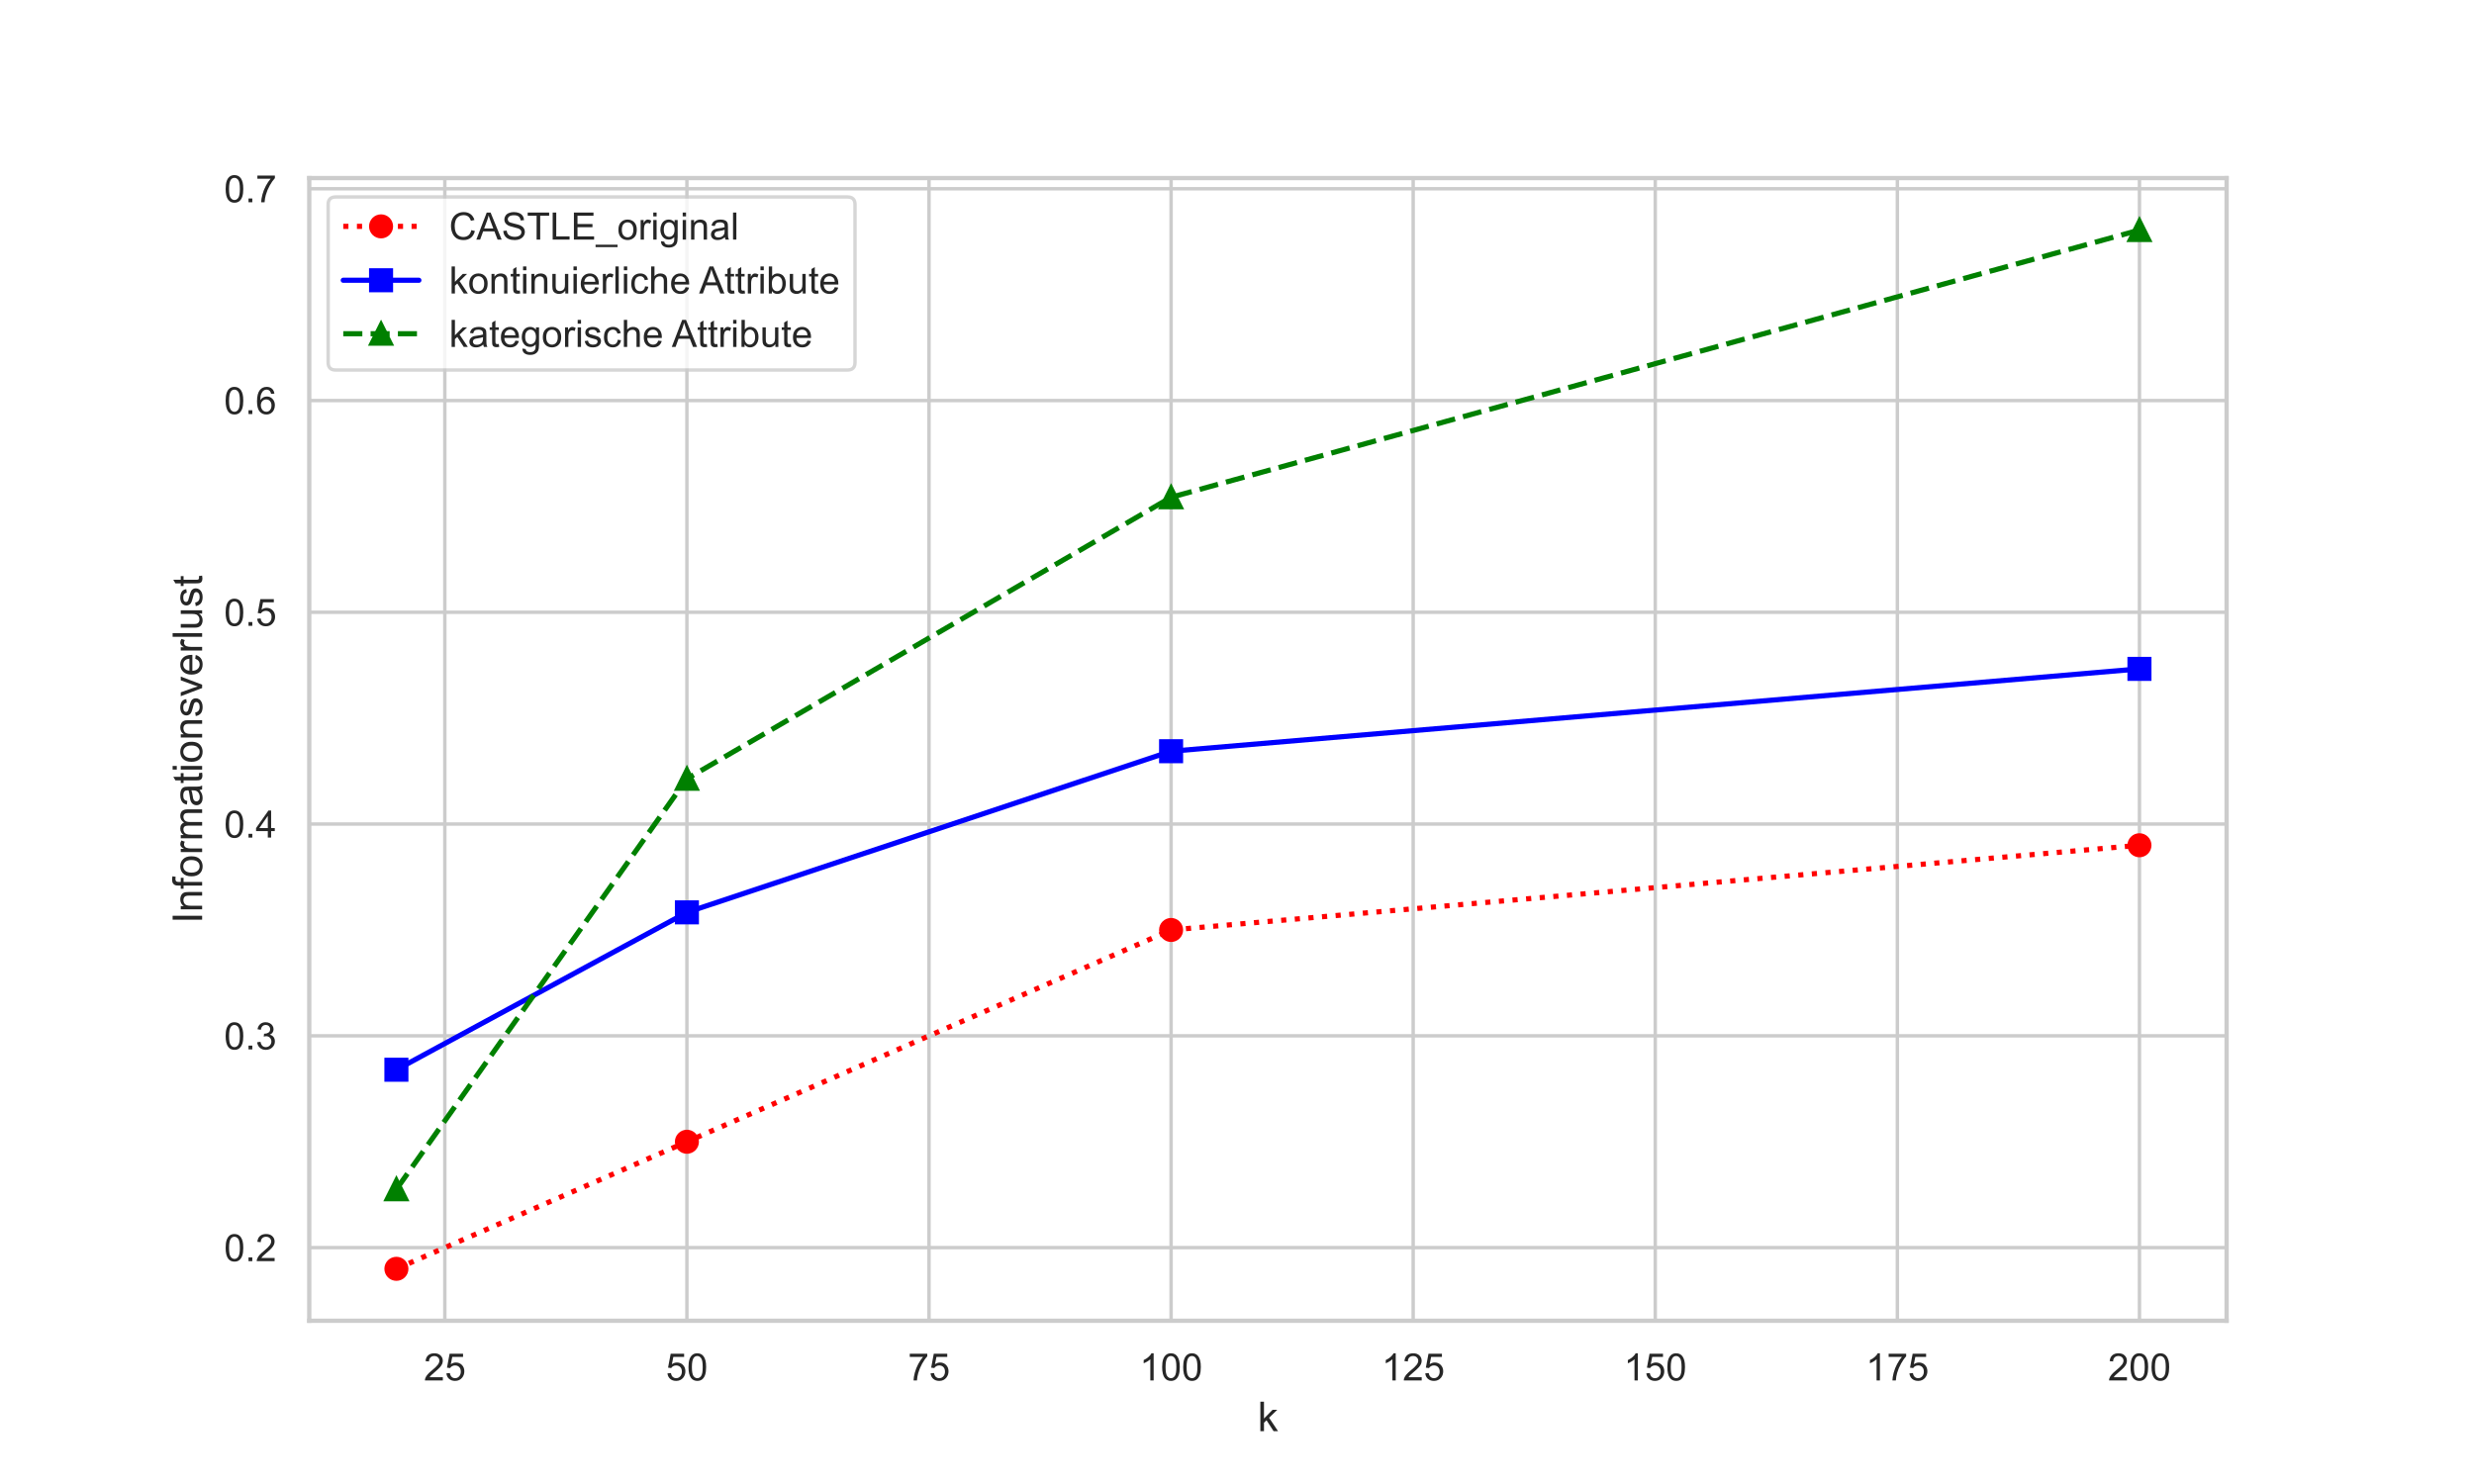
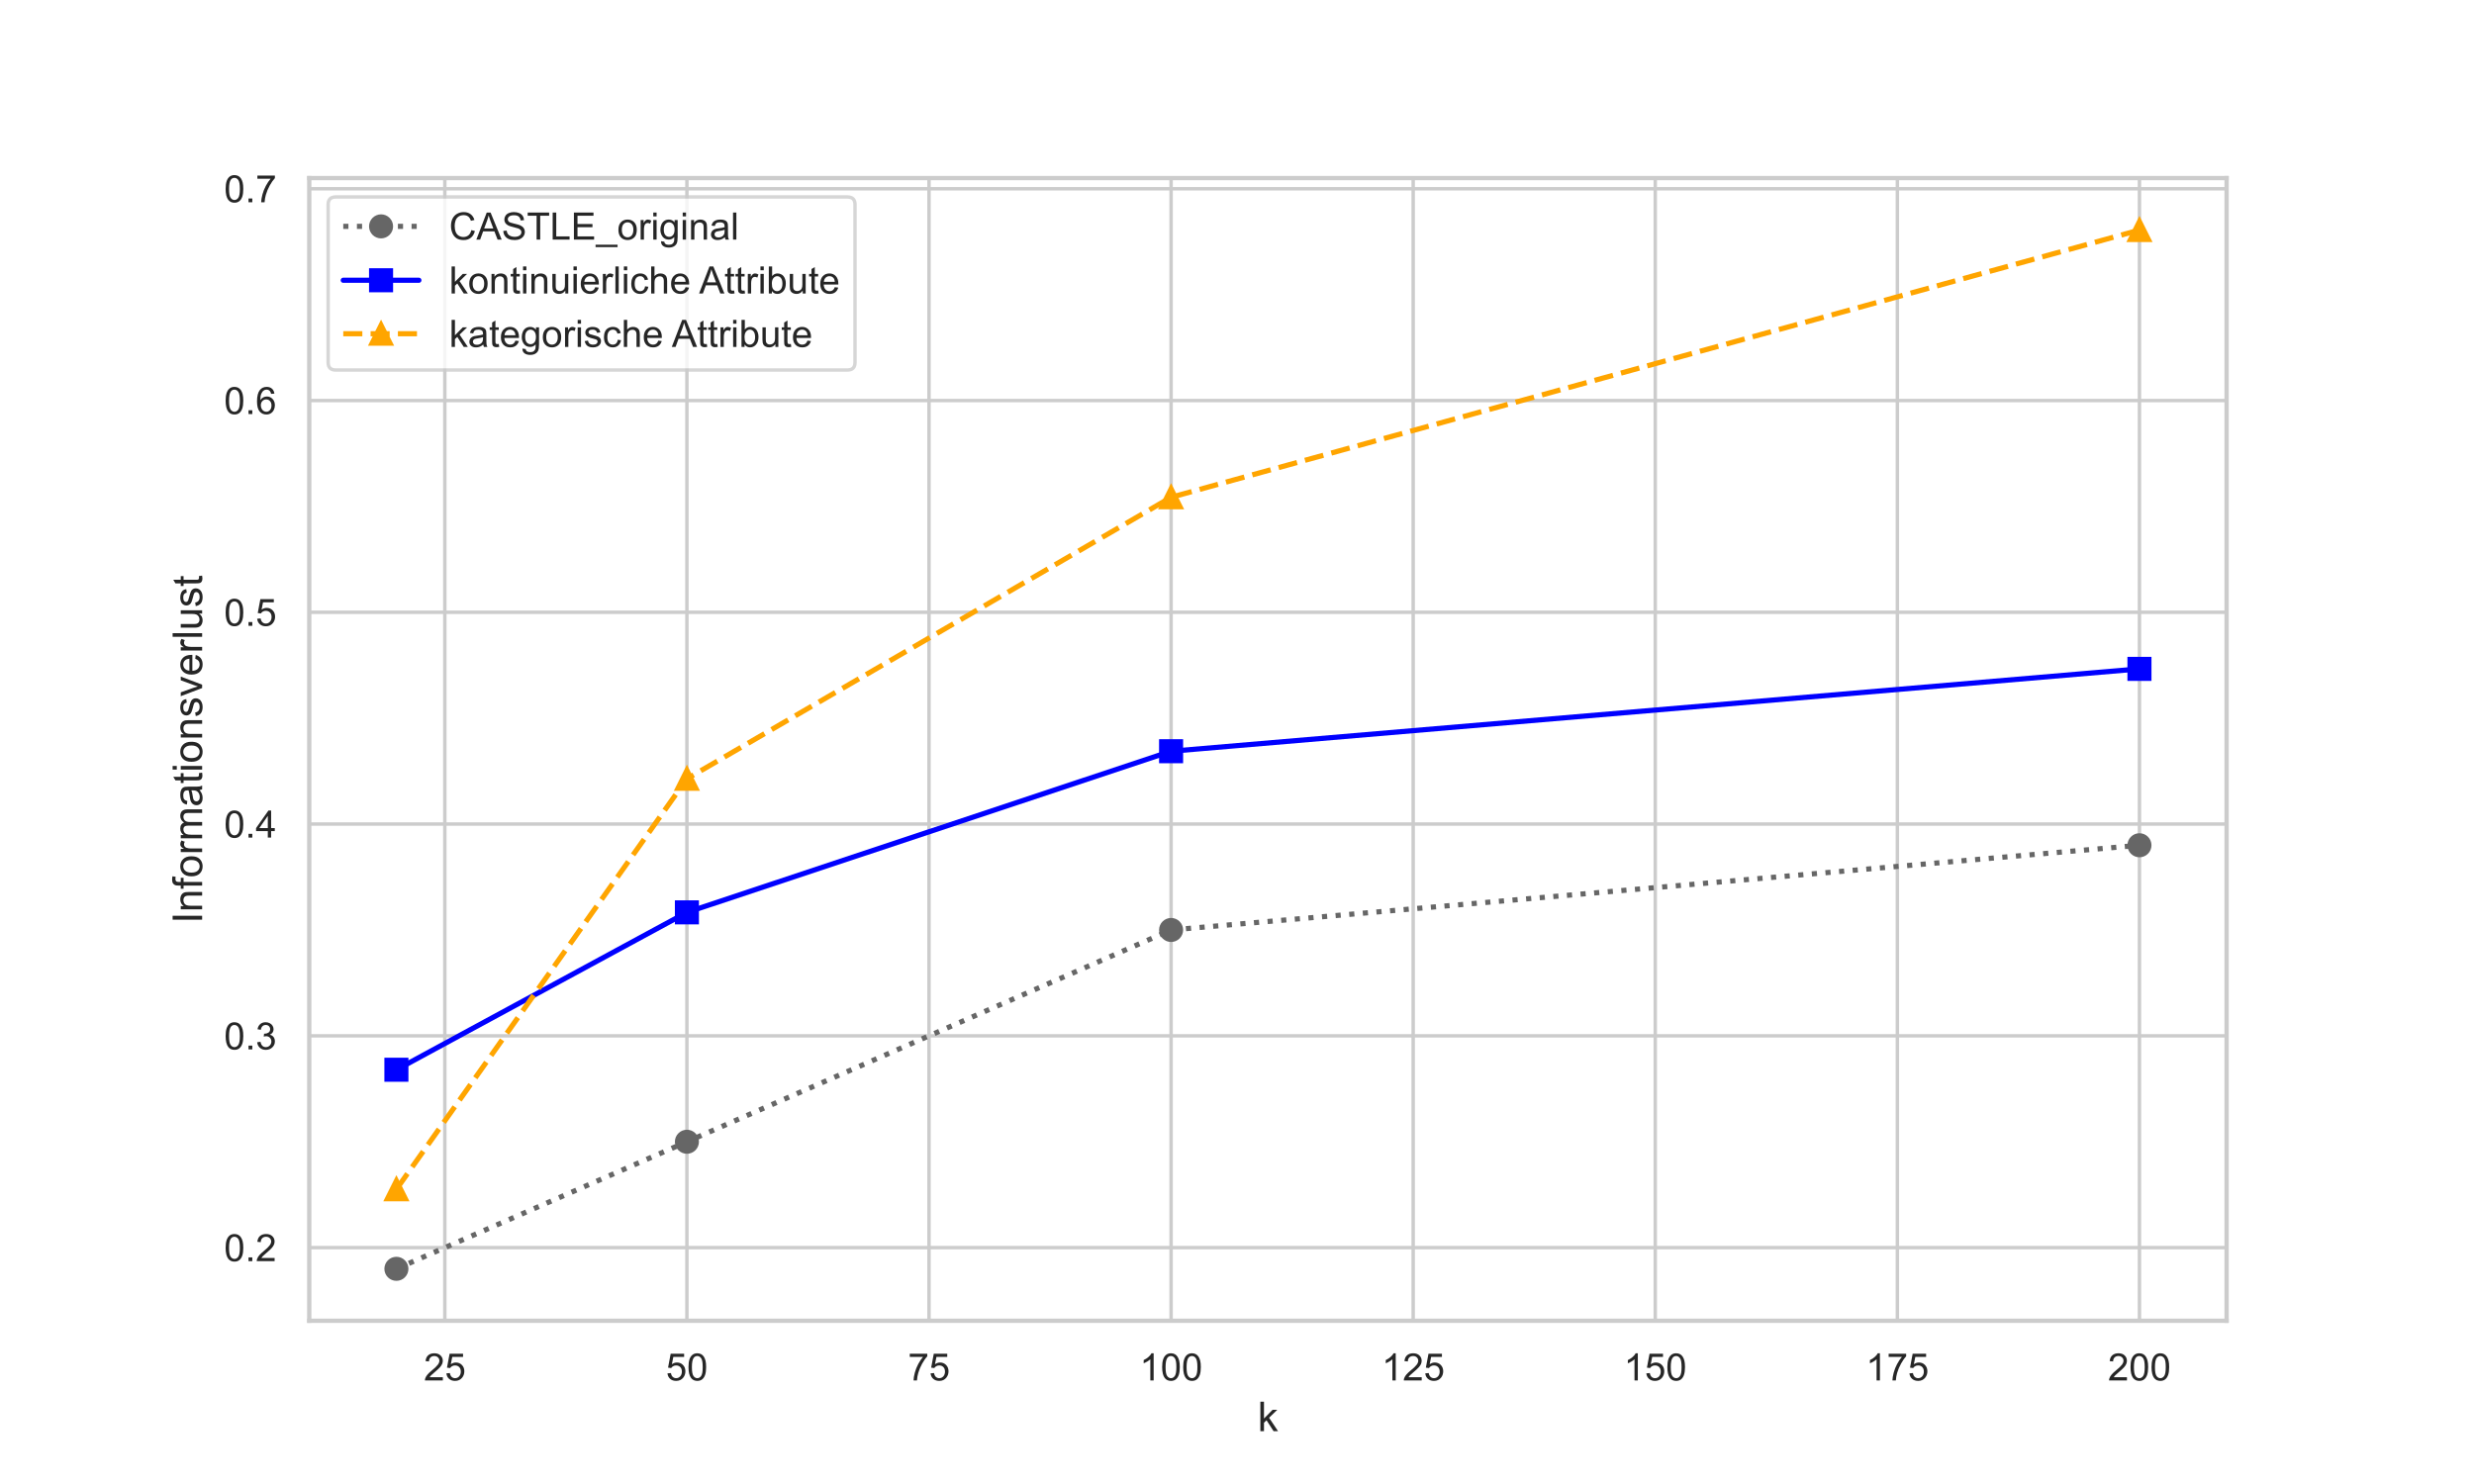
<svg xmlns="http://www.w3.org/2000/svg" xmlns:xlink="http://www.w3.org/1999/xlink" width="720pt" height="432pt" viewBox="0 0 720 432" version="1.1">
  <defs>
    <style type="text/css">*{stroke-linejoin: round; stroke-linecap: butt}</style>
  </defs>
  <g id="figure_1">
    <g id="patch_1">
      <path d="M 0 432  L 720 432  L 720 0  L 0 0  z " style="fill: #ffffff" />
    </g>
    <g id="axes_1">
      <g id="patch_2">
        <path d="M 90 384.48  L 648 384.48  L 648 51.84  L 90 51.84  z " style="fill: #ffffff" />
      </g>
      <g id="matplotlib.axis_1">
        <g id="xtick_1">
          <g id="line2d_1">
-             <path d="M 129.455 384.48  L 129.455 51.84  " clip-path="url(#ped032596ba)" style="fill: none; stroke: #cccccc; stroke-linecap: round" />
+             <path d="M 129.455 384.48  L 129.455 51.84  " clip-path="url(#p0930d9ce93)" style="fill: none; stroke: #cccccc; stroke-linecap: round" />
          </g>
          <g id="text_1">
            <g style="fill: #262626" transform="translate(123.3375 401.8536) scale(0.11 -0.11)">
              <defs>
                <path id="ArialMT-32" d="M 3222 541  L 3222 0  L 194 0  Q 188 203 259 391  Q 375 700 629 1000  Q 884 1300 1366 1694  Q 2113 2306 2375 2664  Q 2638 3022 2638 3341  Q 2638 3675 2398 3904  Q 2159 4134 1775 4134  Q 1369 4134 1125 3890  Q 881 3647 878 3216  L 300 3275  Q 359 3922 746 4261  Q 1134 4600 1788 4600  Q 2447 4600 2831 4234  Q 3216 3869 3216 3328  Q 3216 3053 3103 2787  Q 2991 2522 2730 2228  Q 2469 1934 1863 1422  Q 1356 997 1212 845  Q 1069 694 975 541  L 3222 541  z " transform="scale(0.015625)" />
                <path id="ArialMT-35" d="M 266 1200  L 856 1250  Q 922 819 1161 601  Q 1400 384 1738 384  Q 2144 384 2425 690  Q 2706 997 2706 1503  Q 2706 1984 2436 2262  Q 2166 2541 1728 2541  Q 1456 2541 1237 2417  Q 1019 2294 894 2097  L 366 2166  L 809 4519  L 3088 4519  L 3088 3981  L 1259 3981  L 1013 2750  Q 1425 3038 1878 3038  Q 2478 3038 2890 2622  Q 3303 2206 3303 1553  Q 3303 931 2941 478  Q 2500 -78 1738 -78  Q 1113 -78 717 272  Q 322 622 266 1200  z " transform="scale(0.015625)" />
              </defs>
              <use xlink:href="#ArialMT-32" />
              <use xlink:href="#ArialMT-35" x="55.615" />
            </g>
          </g>
        </g>
        <g id="xtick_2">
          <g id="line2d_2">
-             <path d="M 199.909 384.48  L 199.909 51.84  " clip-path="url(#ped032596ba)" style="fill: none; stroke: #cccccc; stroke-linecap: round" />
+             <path d="M 199.909 384.48  L 199.909 51.84  " clip-path="url(#p0930d9ce93)" style="fill: none; stroke: #cccccc; stroke-linecap: round" />
          </g>
          <g id="text_2">
            <g style="fill: #262626" transform="translate(193.7921 401.8536) scale(0.11 -0.11)">
              <defs>
                <path id="ArialMT-30" d="M 266 2259  Q 266 3072 433 3567  Q 600 4063 929 4331  Q 1259 4600 1759 4600  Q 2128 4600 2406 4451  Q 2684 4303 2865 4023  Q 3047 3744 3150 3342  Q 3253 2941 3253 2259  Q 3253 1453 3087 958  Q 2922 463 2592 192  Q 2263 -78 1759 -78  Q 1097 -78 719 397  Q 266 969 266 2259  z M 844 2259  Q 844 1131 1108 757  Q 1372 384 1759 384  Q 2147 384 2411 759  Q 2675 1134 2675 2259  Q 2675 3391 2411 3762  Q 2147 4134 1753 4134  Q 1366 4134 1134 3806  Q 844 3388 844 2259  z " transform="scale(0.015625)" />
              </defs>
              <use xlink:href="#ArialMT-35" />
              <use xlink:href="#ArialMT-30" x="55.615" />
            </g>
          </g>
        </g>
        <g id="xtick_3">
          <g id="line2d_3">
-             <path d="M 270.364 384.48  L 270.364 51.84  " clip-path="url(#ped032596ba)" style="fill: none; stroke: #cccccc; stroke-linecap: round" />
+             <path d="M 270.364 384.48  L 270.364 51.84  " clip-path="url(#p0930d9ce93)" style="fill: none; stroke: #cccccc; stroke-linecap: round" />
          </g>
          <g id="text_3">
            <g style="fill: #262626" transform="translate(264.2466 401.8536) scale(0.11 -0.11)">
              <defs>
                <path id="ArialMT-37" d="M 303 3981  L 303 4522  L 3269 4522  L 3269 4084  Q 2831 3619 2401 2847  Q 1972 2075 1738 1259  Q 1569 684 1522 0  L 944 0  Q 953 541 1156 1306  Q 1359 2072 1739 2783  Q 2119 3494 2547 3981  L 303 3981  z " transform="scale(0.015625)" />
              </defs>
              <use xlink:href="#ArialMT-37" />
              <use xlink:href="#ArialMT-35" x="55.615" />
            </g>
          </g>
        </g>
        <g id="xtick_4">
          <g id="line2d_4">
-             <path d="M 340.818 384.48  L 340.818 51.84  " clip-path="url(#ped032596ba)" style="fill: none; stroke: #cccccc; stroke-linecap: round" />
+             <path d="M 340.818 384.48  L 340.818 51.84  " clip-path="url(#p0930d9ce93)" style="fill: none; stroke: #cccccc; stroke-linecap: round" />
          </g>
          <g id="text_4">
            <g style="fill: #262626" transform="translate(331.6426 401.8536) scale(0.11 -0.11)">
              <defs>
                <path id="ArialMT-31" d="M 2384 0  L 1822 0  L 1822 3584  Q 1619 3391 1289 3197  Q 959 3003 697 2906  L 697 3450  Q 1169 3672 1522 3987  Q 1875 4303 2022 4600  L 2384 4600  L 2384 0  z " transform="scale(0.015625)" />
              </defs>
              <use xlink:href="#ArialMT-31" />
              <use xlink:href="#ArialMT-30" x="55.615" />
              <use xlink:href="#ArialMT-30" x="111.23" />
            </g>
          </g>
        </g>
        <g id="xtick_5">
          <g id="line2d_5">
-             <path d="M 411.273 384.48  L 411.273 51.84  " clip-path="url(#ped032596ba)" style="fill: none; stroke: #cccccc; stroke-linecap: round" />
+             <path d="M 411.273 384.48  L 411.273 51.84  " clip-path="url(#p0930d9ce93)" style="fill: none; stroke: #cccccc; stroke-linecap: round" />
          </g>
          <g id="text_5">
            <g style="fill: #262626" transform="translate(402.0972 401.8536) scale(0.11 -0.11)">
              <use xlink:href="#ArialMT-31" />
              <use xlink:href="#ArialMT-32" x="55.615" />
              <use xlink:href="#ArialMT-35" x="111.23" />
            </g>
          </g>
        </g>
        <g id="xtick_6">
          <g id="line2d_6">
-             <path d="M 481.727 384.48  L 481.727 51.84  " clip-path="url(#ped032596ba)" style="fill: none; stroke: #cccccc; stroke-linecap: round" />
+             <path d="M 481.727 384.48  L 481.727 51.84  " clip-path="url(#p0930d9ce93)" style="fill: none; stroke: #cccccc; stroke-linecap: round" />
          </g>
          <g id="text_6">
            <g style="fill: #262626" transform="translate(472.5517 401.8536) scale(0.11 -0.11)">
              <use xlink:href="#ArialMT-31" />
              <use xlink:href="#ArialMT-35" x="55.615" />
              <use xlink:href="#ArialMT-30" x="111.23" />
            </g>
          </g>
        </g>
        <g id="xtick_7">
          <g id="line2d_7">
-             <path d="M 552.182 384.48  L 552.182 51.84  " clip-path="url(#ped032596ba)" style="fill: none; stroke: #cccccc; stroke-linecap: round" />
+             <path d="M 552.182 384.48  L 552.182 51.84  " clip-path="url(#p0930d9ce93)" style="fill: none; stroke: #cccccc; stroke-linecap: round" />
          </g>
          <g id="text_7">
            <g style="fill: #262626" transform="translate(543.0063 401.8536) scale(0.11 -0.11)">
              <use xlink:href="#ArialMT-31" />
              <use xlink:href="#ArialMT-37" x="55.615" />
              <use xlink:href="#ArialMT-35" x="111.23" />
            </g>
          </g>
        </g>
        <g id="xtick_8">
          <g id="line2d_8">
-             <path d="M 622.636 384.48  L 622.636 51.84  " clip-path="url(#ped032596ba)" style="fill: none; stroke: #cccccc; stroke-linecap: round" />
+             <path d="M 622.636 384.48  L 622.636 51.84  " clip-path="url(#p0930d9ce93)" style="fill: none; stroke: #cccccc; stroke-linecap: round" />
          </g>
          <g id="text_8">
            <g style="fill: #262626" transform="translate(613.4608 401.8536) scale(0.11 -0.11)">
              <use xlink:href="#ArialMT-32" />
              <use xlink:href="#ArialMT-30" x="55.615" />
              <use xlink:href="#ArialMT-30" x="111.23" />
            </g>
          </g>
        </g>
        <g id="text_9">
          <g style="fill: #262626" transform="translate(366 416.6292) scale(0.12 -0.12)">
            <defs>
              <path id="ArialMT-6b" d="M 425 0  L 425 4581  L 988 4581  L 988 1969  L 2319 3319  L 3047 3319  L 1778 2088  L 3175 0  L 2481 0  L 1384 1697  L 988 1316  L 988 0  L 425 0  z " transform="scale(0.015625)" />
            </defs>
            <use xlink:href="#ArialMT-6b" />
          </g>
        </g>
      </g>
      <g id="matplotlib.axis_2">
        <g id="ytick_1">
          <g id="line2d_9">
-             <path d="M 90 363.195  L 648 363.195  " clip-path="url(#ped032596ba)" style="fill: none; stroke: #cccccc; stroke-linecap: round" />
+             <path d="M 90 363.195  L 648 363.195  " clip-path="url(#p0930d9ce93)" style="fill: none; stroke: #cccccc; stroke-linecap: round" />
          </g>
          <g id="text_10">
            <g style="fill: #262626" transform="translate(65.21 367.1317) scale(0.11 -0.11)">
              <defs>
                <path id="ArialMT-2e" d="M 581 0  L 581 641  L 1222 641  L 1222 0  L 581 0  z " transform="scale(0.015625)" />
              </defs>
              <use xlink:href="#ArialMT-30" />
              <use xlink:href="#ArialMT-2e" x="55.615" />
              <use xlink:href="#ArialMT-32" x="83.398" />
            </g>
          </g>
        </g>
        <g id="ytick_2">
          <g id="line2d_10">
-             <path d="M 90 301.544  L 648 301.544  " clip-path="url(#ped032596ba)" style="fill: none; stroke: #cccccc; stroke-linecap: round" />
+             <path d="M 90 301.544  L 648 301.544  " clip-path="url(#p0930d9ce93)" style="fill: none; stroke: #cccccc; stroke-linecap: round" />
          </g>
          <g id="text_11">
            <g style="fill: #262626" transform="translate(65.21 305.4812) scale(0.11 -0.11)">
              <defs>
                <path id="ArialMT-33" d="M 269 1209  L 831 1284  Q 928 806 1161 595  Q 1394 384 1728 384  Q 2125 384 2398 659  Q 2672 934 2672 1341  Q 2672 1728 2419 1979  Q 2166 2231 1775 2231  Q 1616 2231 1378 2169  L 1441 2663  Q 1497 2656 1531 2656  Q 1891 2656 2178 2843  Q 2466 3031 2466 3422  Q 2466 3731 2256 3934  Q 2047 4138 1716 4138  Q 1388 4138 1169 3931  Q 950 3725 888 3313  L 325 3413  Q 428 3978 793 4289  Q 1159 4600 1703 4600  Q 2078 4600 2393 4439  Q 2709 4278 2876 4000  Q 3044 3722 3044 3409  Q 3044 3113 2884 2869  Q 2725 2625 2413 2481  Q 2819 2388 3044 2092  Q 3269 1797 3269 1353  Q 3269 753 2831 336  Q 2394 -81 1725 -81  Q 1122 -81 723 278  Q 325 638 269 1209  z " transform="scale(0.015625)" />
              </defs>
              <use xlink:href="#ArialMT-30" />
              <use xlink:href="#ArialMT-2e" x="55.615" />
              <use xlink:href="#ArialMT-33" x="83.398" />
            </g>
          </g>
        </g>
        <g id="ytick_3">
          <g id="line2d_11">
-             <path d="M 90 239.894  L 648 239.894  " clip-path="url(#ped032596ba)" style="fill: none; stroke: #cccccc; stroke-linecap: round" />
+             <path d="M 90 239.894  L 648 239.894  " clip-path="url(#p0930d9ce93)" style="fill: none; stroke: #cccccc; stroke-linecap: round" />
          </g>
          <g id="text_12">
            <g style="fill: #262626" transform="translate(65.21 243.8306) scale(0.11 -0.11)">
              <defs>
                <path id="ArialMT-34" d="M 2069 0  L 2069 1097  L 81 1097  L 81 1613  L 2172 4581  L 2631 4581  L 2631 1613  L 3250 1613  L 3250 1097  L 2631 1097  L 2631 0  L 2069 0  z M 2069 1613  L 2069 3678  L 634 1613  L 2069 1613  z " transform="scale(0.015625)" />
              </defs>
              <use xlink:href="#ArialMT-30" />
              <use xlink:href="#ArialMT-2e" x="55.615" />
              <use xlink:href="#ArialMT-34" x="83.398" />
            </g>
          </g>
        </g>
        <g id="ytick_4">
          <g id="line2d_12">
-             <path d="M 90 178.243  L 648 178.243  " clip-path="url(#ped032596ba)" style="fill: none; stroke: #cccccc; stroke-linecap: round" />
+             <path d="M 90 178.243  L 648 178.243  " clip-path="url(#p0930d9ce93)" style="fill: none; stroke: #cccccc; stroke-linecap: round" />
          </g>
          <g id="text_13">
            <g style="fill: #262626" transform="translate(65.21 182.18) scale(0.11 -0.11)">
              <use xlink:href="#ArialMT-30" />
              <use xlink:href="#ArialMT-2e" x="55.615" />
              <use xlink:href="#ArialMT-35" x="83.398" />
            </g>
          </g>
        </g>
        <g id="ytick_5">
          <g id="line2d_13">
-             <path d="M 90 116.593  L 648 116.593  " clip-path="url(#ped032596ba)" style="fill: none; stroke: #cccccc; stroke-linecap: round" />
+             <path d="M 90 116.593  L 648 116.593  " clip-path="url(#p0930d9ce93)" style="fill: none; stroke: #cccccc; stroke-linecap: round" />
          </g>
          <g id="text_14">
            <g style="fill: #262626" transform="translate(65.21 120.5294) scale(0.11 -0.11)">
              <defs>
                <path id="ArialMT-36" d="M 3184 3459  L 2625 3416  Q 2550 3747 2413 3897  Q 2184 4138 1850 4138  Q 1581 4138 1378 3988  Q 1113 3794 959 3422  Q 806 3050 800 2363  Q 1003 2672 1297 2822  Q 1591 2972 1913 2972  Q 2475 2972 2870 2558  Q 3266 2144 3266 1488  Q 3266 1056 3080 686  Q 2894 316 2569 119  Q 2244 -78 1831 -78  Q 1128 -78 684 439  Q 241 956 241 2144  Q 241 3472 731 4075  Q 1159 4600 1884 4600  Q 2425 4600 2770 4297  Q 3116 3994 3184 3459  z M 888 1484  Q 888 1194 1011 928  Q 1134 663 1356 523  Q 1578 384 1822 384  Q 2178 384 2434 671  Q 2691 959 2691 1453  Q 2691 1928 2437 2201  Q 2184 2475 1800 2475  Q 1419 2475 1153 2201  Q 888 1928 888 1484  z " transform="scale(0.015625)" />
              </defs>
              <use xlink:href="#ArialMT-30" />
              <use xlink:href="#ArialMT-2e" x="55.615" />
              <use xlink:href="#ArialMT-36" x="83.398" />
            </g>
          </g>
        </g>
        <g id="ytick_6">
          <g id="line2d_14">
-             <path d="M 90 54.942  L 648 54.942  " clip-path="url(#ped032596ba)" style="fill: none; stroke: #cccccc; stroke-linecap: round" />
+             <path d="M 90 54.942  L 648 54.942  " clip-path="url(#p0930d9ce93)" style="fill: none; stroke: #cccccc; stroke-linecap: round" />
          </g>
          <g id="text_15">
            <g style="fill: #262626" transform="translate(65.21 58.87881) scale(0.11 -0.11)">
              <use xlink:href="#ArialMT-30" />
              <use xlink:href="#ArialMT-2e" x="55.615" />
              <use xlink:href="#ArialMT-37" x="83.398" />
            </g>
          </g>
        </g>
        <g id="text_16">
          <g style="fill: #262626" transform="translate(58.825 268.8431) rotate(-90) scale(0.12 -0.12)">
            <defs>
              <path id="ArialMT-49" d="M 597 0  L 597 4581  L 1203 4581  L 1203 0  L 597 0  z " transform="scale(0.015625)" />
              <path id="ArialMT-6e" d="M 422 0  L 422 3319  L 928 3319  L 928 2847  Q 1294 3394 1984 3394  Q 2284 3394 2536 3286  Q 2788 3178 2913 3003  Q 3038 2828 3088 2588  Q 3119 2431 3119 2041  L 3119 0  L 2556 0  L 2556 2019  Q 2556 2363 2490 2533  Q 2425 2703 2258 2804  Q 2091 2906 1866 2906  Q 1506 2906 1245 2678  Q 984 2450 984 1813  L 984 0  L 422 0  z " transform="scale(0.015625)" />
              <path id="ArialMT-66" d="M 556 0  L 556 2881  L 59 2881  L 59 3319  L 556 3319  L 556 3672  Q 556 4006 616 4169  Q 697 4388 901 4523  Q 1106 4659 1475 4659  Q 1713 4659 2000 4603  L 1916 4113  Q 1741 4144 1584 4144  Q 1328 4144 1222 4034  Q 1116 3925 1116 3625  L 1116 3319  L 1763 3319  L 1763 2881  L 1116 2881  L 1116 0  L 556 0  z " transform="scale(0.015625)" />
              <path id="ArialMT-6f" d="M 213 1659  Q 213 2581 725 3025  Q 1153 3394 1769 3394  Q 2453 3394 2887 2945  Q 3322 2497 3322 1706  Q 3322 1066 3130 698  Q 2938 331 2570 128  Q 2203 -75 1769 -75  Q 1072 -75 642 372  Q 213 819 213 1659  z M 791 1659  Q 791 1022 1069 705  Q 1347 388 1769 388  Q 2188 388 2466 706  Q 2744 1025 2744 1678  Q 2744 2294 2464 2611  Q 2184 2928 1769 2928  Q 1347 2928 1069 2612  Q 791 2297 791 1659  z " transform="scale(0.015625)" />
              <path id="ArialMT-72" d="M 416 0  L 416 3319  L 922 3319  L 922 2816  Q 1116 3169 1280 3281  Q 1444 3394 1641 3394  Q 1925 3394 2219 3213  L 2025 2691  Q 1819 2813 1613 2813  Q 1428 2813 1281 2702  Q 1134 2591 1072 2394  Q 978 2094 978 1738  L 978 0  L 416 0  z " transform="scale(0.015625)" />
              <path id="ArialMT-6d" d="M 422 0  L 422 3319  L 925 3319  L 925 2853  Q 1081 3097 1340 3245  Q 1600 3394 1931 3394  Q 2300 3394 2536 3241  Q 2772 3088 2869 2813  Q 3263 3394 3894 3394  Q 4388 3394 4653 3120  Q 4919 2847 4919 2278  L 4919 0  L 4359 0  L 4359 2091  Q 4359 2428 4304 2576  Q 4250 2725 4106 2815  Q 3963 2906 3769 2906  Q 3419 2906 3187 2673  Q 2956 2441 2956 1928  L 2956 0  L 2394 0  L 2394 2156  Q 2394 2531 2256 2718  Q 2119 2906 1806 2906  Q 1569 2906 1367 2781  Q 1166 2656 1075 2415  Q 984 2175 984 1722  L 984 0  L 422 0  z " transform="scale(0.015625)" />
              <path id="ArialMT-61" d="M 2588 409  Q 2275 144 1986 34  Q 1697 -75 1366 -75  Q 819 -75 525 192  Q 231 459 231 875  Q 231 1119 342 1320  Q 453 1522 633 1644  Q 813 1766 1038 1828  Q 1203 1872 1538 1913  Q 2219 1994 2541 2106  Q 2544 2222 2544 2253  Q 2544 2597 2384 2738  Q 2169 2928 1744 2928  Q 1347 2928 1158 2789  Q 969 2650 878 2297  L 328 2372  Q 403 2725 575 2942  Q 747 3159 1072 3276  Q 1397 3394 1825 3394  Q 2250 3394 2515 3294  Q 2781 3194 2906 3042  Q 3031 2891 3081 2659  Q 3109 2516 3109 2141  L 3109 1391  Q 3109 606 3145 398  Q 3181 191 3288 0  L 2700 0  Q 2613 175 2588 409  z M 2541 1666  Q 2234 1541 1622 1453  Q 1275 1403 1131 1340  Q 988 1278 909 1158  Q 831 1038 831 891  Q 831 666 1001 516  Q 1172 366 1500 366  Q 1825 366 2078 508  Q 2331 650 2450 897  Q 2541 1088 2541 1459  L 2541 1666  z " transform="scale(0.015625)" />
              <path id="ArialMT-74" d="M 1650 503  L 1731 6  Q 1494 -44 1306 -44  Q 1000 -44 831 53  Q 663 150 594 308  Q 525 466 525 972  L 525 2881  L 113 2881  L 113 3319  L 525 3319  L 525 4141  L 1084 4478  L 1084 3319  L 1650 3319  L 1650 2881  L 1084 2881  L 1084 941  Q 1084 700 1114 631  Q 1144 563 1211 522  Q 1278 481 1403 481  Q 1497 481 1650 503  z " transform="scale(0.015625)" />
              <path id="ArialMT-69" d="M 425 3934  L 425 4581  L 988 4581  L 988 3934  L 425 3934  z M 425 0  L 425 3319  L 988 3319  L 988 0  L 425 0  z " transform="scale(0.015625)" />
              <path id="ArialMT-73" d="M 197 991  L 753 1078  Q 800 744 1014 566  Q 1228 388 1613 388  Q 2000 388 2187 545  Q 2375 703 2375 916  Q 2375 1106 2209 1216  Q 2094 1291 1634 1406  Q 1016 1563 777 1677  Q 538 1791 414 1992  Q 291 2194 291 2438  Q 291 2659 392 2848  Q 494 3038 669 3163  Q 800 3259 1026 3326  Q 1253 3394 1513 3394  Q 1903 3394 2198 3281  Q 2494 3169 2634 2976  Q 2775 2784 2828 2463  L 2278 2388  Q 2241 2644 2061 2787  Q 1881 2931 1553 2931  Q 1166 2931 1000 2803  Q 834 2675 834 2503  Q 834 2394 903 2306  Q 972 2216 1119 2156  Q 1203 2125 1616 2013  Q 2213 1853 2448 1751  Q 2684 1650 2818 1456  Q 2953 1263 2953 975  Q 2953 694 2789 445  Q 2625 197 2315 61  Q 2006 -75 1616 -75  Q 969 -75 630 194  Q 291 463 197 991  z " transform="scale(0.015625)" />
              <path id="ArialMT-76" d="M 1344 0  L 81 3319  L 675 3319  L 1388 1331  Q 1503 1009 1600 663  Q 1675 925 1809 1294  L 2547 3319  L 3125 3319  L 1869 0  L 1344 0  z " transform="scale(0.015625)" />
              <path id="ArialMT-65" d="M 2694 1069  L 3275 997  Q 3138 488 2766 206  Q 2394 -75 1816 -75  Q 1088 -75 661 373  Q 234 822 234 1631  Q 234 2469 665 2931  Q 1097 3394 1784 3394  Q 2450 3394 2872 2941  Q 3294 2488 3294 1666  Q 3294 1616 3291 1516  L 816 1516  Q 847 969 1125 678  Q 1403 388 1819 388  Q 2128 388 2347 550  Q 2566 713 2694 1069  z M 847 1978  L 2700 1978  Q 2663 2397 2488 2606  Q 2219 2931 1791 2931  Q 1403 2931 1139 2672  Q 875 2413 847 1978  z " transform="scale(0.015625)" />
              <path id="ArialMT-6c" d="M 409 0  L 409 4581  L 972 4581  L 972 0  L 409 0  z " transform="scale(0.015625)" />
              <path id="ArialMT-75" d="M 2597 0  L 2597 488  Q 2209 -75 1544 -75  Q 1250 -75 995 37  Q 741 150 617 320  Q 494 491 444 738  Q 409 903 409 1263  L 409 3319  L 972 3319  L 972 1478  Q 972 1038 1006 884  Q 1059 663 1231 536  Q 1403 409 1656 409  Q 1909 409 2131 539  Q 2353 669 2445 892  Q 2538 1116 2538 1541  L 2538 3319  L 3100 3319  L 3100 0  L 2597 0  z " transform="scale(0.015625)" />
            </defs>
            <use xlink:href="#ArialMT-49" />
            <use xlink:href="#ArialMT-6e" x="27.783" />
            <use xlink:href="#ArialMT-66" x="83.398" />
            <use xlink:href="#ArialMT-6f" x="111.182" />
            <use xlink:href="#ArialMT-72" x="166.797" />
            <use xlink:href="#ArialMT-6d" x="200.098" />
            <use xlink:href="#ArialMT-61" x="283.398" />
            <use xlink:href="#ArialMT-74" x="339.014" />
            <use xlink:href="#ArialMT-69" x="366.797" />
            <use xlink:href="#ArialMT-6f" x="389.014" />
            <use xlink:href="#ArialMT-6e" x="444.629" />
            <use xlink:href="#ArialMT-73" x="500.244" />
            <use xlink:href="#ArialMT-76" x="550.244" />
            <use xlink:href="#ArialMT-65" x="600.244" />
            <use xlink:href="#ArialMT-72" x="655.859" />
            <use xlink:href="#ArialMT-6c" x="689.16" />
            <use xlink:href="#ArialMT-75" x="711.377" />
            <use xlink:href="#ArialMT-73" x="766.992" />
            <use xlink:href="#ArialMT-74" x="816.992" />
          </g>
        </g>
      </g>
      <g id="line2d_15">
-         <path d="M 115.364 369.36  L 199.909 332.37  L 340.818 270.719  L 622.636 246.059  " clip-path="url(#ped032596ba)" style="fill: none; stroke-dasharray: 1.5,2.475; stroke-dashoffset: 0; stroke: #ff0000; stroke-width: 1.5" />
+         <path d="M 115.364 369.36  L 199.909 332.37  L 340.818 270.719  L 622.636 246.059  " clip-path="url(#p0930d9ce93)" style="fill: none; stroke-dasharray: 1.5,2.475; stroke-dashoffset: 0; stroke: #666666; stroke-width: 1.5" />
        <defs>
-           <path id="mc22b86aa86" d="M 0 3  C 0.796 3 1.559 2.684 2.121 2.121  C 2.684 1.559 3 0.796 3 0  C 3 -0.796 2.684 -1.559 2.121 -2.121  C 1.559 -2.684 0.796 -3 0 -3  C -0.796 -3 -1.559 -2.684 -2.121 -2.121  C -2.684 -1.559 -3 -0.796 -3 0  C -3 0.796 -2.684 1.559 -2.121 2.121  C -1.559 2.684 -0.796 3 0 3  z " style="stroke: #ff0000" />
+           <path id="m236ebf1210" d="M 0 3  C 0.796 3 1.559 2.684 2.121 2.121  C 2.684 1.559 3 0.796 3 0  C 3 -0.796 2.684 -1.559 2.121 -2.121  C 1.559 -2.684 0.796 -3 0 -3  C -0.796 -3 -1.559 -2.684 -2.121 -2.121  C -2.684 -1.559 -3 -0.796 -3 0  C -3 0.796 -2.684 1.559 -2.121 2.121  C -1.559 2.684 -0.796 3 0 3  z " style="stroke: #666666" />
        </defs>
-         <g clip-path="url(#ped032596ba)">
-           <use xlink:href="#mc22b86aa86" x="115.364" y="369.36" style="fill: #ff0000; stroke: #ff0000" />
-           <use xlink:href="#mc22b86aa86" x="199.909" y="332.37" style="fill: #ff0000; stroke: #ff0000" />
-           <use xlink:href="#mc22b86aa86" x="340.818" y="270.719" style="fill: #ff0000; stroke: #ff0000" />
-           <use xlink:href="#mc22b86aa86" x="622.636" y="246.059" style="fill: #ff0000; stroke: #ff0000" />
+         <g clip-path="url(#p0930d9ce93)">
+           <use xlink:href="#m236ebf1210" x="115.364" y="369.36" style="fill: #666666; stroke: #666666" />
+           <use xlink:href="#m236ebf1210" x="199.909" y="332.37" style="fill: #666666; stroke: #666666" />
+           <use xlink:href="#m236ebf1210" x="340.818" y="270.719" style="fill: #666666; stroke: #666666" />
+           <use xlink:href="#m236ebf1210" x="622.636" y="246.059" style="fill: #666666; stroke: #666666" />
        </g>
      </g>
      <g id="line2d_16">
-         <path d="M 115.364 311.406  L 199.909 265.593  L 340.818 218.684  L 622.636 194.715  " clip-path="url(#ped032596ba)" style="fill: none; stroke: #0000ff; stroke-width: 1.5; stroke-linecap: round" />
+         <path d="M 115.364 311.406  L 199.909 265.593  L 340.818 218.684  L 622.636 194.715  " clip-path="url(#p0930d9ce93)" style="fill: none; stroke: #0000ff; stroke-width: 1.5; stroke-linecap: round" />
        <defs>
-           <path id="mfe82f4b2c7" d="M -3 3  L 3 3  L 3 -3  L -3 -3  z " style="stroke: #0000ff; stroke-linejoin: miter" />
+           <path id="mfd1fb735b9" d="M -3 3  L 3 3  L 3 -3  L -3 -3  z " style="stroke: #0000ff; stroke-linejoin: miter" />
        </defs>
-         <g clip-path="url(#ped032596ba)">
-           <use xlink:href="#mfe82f4b2c7" x="115.364" y="311.406" style="fill: #0000ff; stroke: #0000ff; stroke-linejoin: miter" />
-           <use xlink:href="#mfe82f4b2c7" x="199.909" y="265.593" style="fill: #0000ff; stroke: #0000ff; stroke-linejoin: miter" />
-           <use xlink:href="#mfe82f4b2c7" x="340.818" y="218.684" style="fill: #0000ff; stroke: #0000ff; stroke-linejoin: miter" />
-           <use xlink:href="#mfe82f4b2c7" x="622.636" y="194.715" style="fill: #0000ff; stroke: #0000ff; stroke-linejoin: miter" />
+         <g clip-path="url(#p0930d9ce93)">
+           <use xlink:href="#mfd1fb735b9" x="115.364" y="311.406" style="fill: #0000ff; stroke: #0000ff; stroke-linejoin: miter" />
+           <use xlink:href="#mfd1fb735b9" x="199.909" y="265.593" style="fill: #0000ff; stroke: #0000ff; stroke-linejoin: miter" />
+           <use xlink:href="#mfd1fb735b9" x="340.818" y="218.684" style="fill: #0000ff; stroke: #0000ff; stroke-linejoin: miter" />
+           <use xlink:href="#mfd1fb735b9" x="622.636" y="194.715" style="fill: #0000ff; stroke: #0000ff; stroke-linejoin: miter" />
        </g>
      </g>
      <g id="line2d_17">
-         <path d="M 115.364 346.2  L 199.909 226.709  L 340.818 144.759  L 622.636 66.96  " clip-path="url(#ped032596ba)" style="fill: none; stroke-dasharray: 5.55,2.4; stroke-dashoffset: 0; stroke: #008000; stroke-width: 1.5" />
+         <path d="M 115.364 346.2  L 199.909 226.709  L 340.818 144.759  L 622.636 66.96  " clip-path="url(#p0930d9ce93)" style="fill: none; stroke-dasharray: 5.55,2.4; stroke-dashoffset: 0; stroke: #ffa500; stroke-width: 1.5" />
        <defs>
-           <path id="m23b20fe7df" d="M 0 -3  L -3 3  L 3 3  z " style="stroke: #008000; stroke-linejoin: miter" />
+           <path id="m713d71a933" d="M 0 -3  L -3 3  L 3 3  z " style="stroke: #ffa500; stroke-linejoin: miter" />
        </defs>
-         <g clip-path="url(#ped032596ba)">
-           <use xlink:href="#m23b20fe7df" x="115.364" y="346.2" style="fill: #008000; stroke: #008000; stroke-linejoin: miter" />
-           <use xlink:href="#m23b20fe7df" x="199.909" y="226.709" style="fill: #008000; stroke: #008000; stroke-linejoin: miter" />
-           <use xlink:href="#m23b20fe7df" x="340.818" y="144.759" style="fill: #008000; stroke: #008000; stroke-linejoin: miter" />
-           <use xlink:href="#m23b20fe7df" x="622.636" y="66.96" style="fill: #008000; stroke: #008000; stroke-linejoin: miter" />
+         <g clip-path="url(#p0930d9ce93)">
+           <use xlink:href="#m713d71a933" x="115.364" y="346.2" style="fill: #ffa500; stroke: #ffa500; stroke-linejoin: miter" />
+           <use xlink:href="#m713d71a933" x="199.909" y="226.709" style="fill: #ffa500; stroke: #ffa500; stroke-linejoin: miter" />
+           <use xlink:href="#m713d71a933" x="340.818" y="144.759" style="fill: #ffa500; stroke: #ffa500; stroke-linejoin: miter" />
+           <use xlink:href="#m713d71a933" x="622.636" y="66.96" style="fill: #ffa500; stroke: #ffa500; stroke-linejoin: miter" />
        </g>
      </g>
      <g id="patch_3">
        <path d="M 90 384.48  L 90 51.84  " style="fill: none; stroke: #cccccc; stroke-width: 1.25; stroke-linejoin: miter; stroke-linecap: square" />
      </g>
      <g id="patch_4">
        <path d="M 648 384.48  L 648 51.84  " style="fill: none; stroke: #cccccc; stroke-width: 1.25; stroke-linejoin: miter; stroke-linecap: square" />
      </g>
      <g id="patch_5">
        <path d="M 90 384.48  L 648 384.48  " style="fill: none; stroke: #cccccc; stroke-width: 1.25; stroke-linejoin: miter; stroke-linecap: square" />
      </g>
      <g id="patch_6">
        <path d="M 90 51.84  L 648 51.84  " style="fill: none; stroke: #cccccc; stroke-width: 1.25; stroke-linejoin: miter; stroke-linecap: square" />
      </g>
      <g id="legend_1">
        <g id="patch_7">
          <path d="M 97.7 107.711  L 246.628 107.711  Q 248.828 107.711 248.828 105.511  L 248.828 59.54  Q 248.828 57.34 246.628 57.34  L 97.7 57.34  Q 95.5 57.34 95.5 59.54  L 95.5 105.511  Q 95.5 107.711 97.7 107.711  z " style="fill: #ffffff; opacity: 0.8; stroke: #cccccc; stroke-linejoin: miter" />
        </g>
        <g id="line2d_18">
-           <path d="M 99.9 65.898  L 110.9 65.898  L 121.9 65.898  " style="fill: none; stroke-dasharray: 1.5,2.475; stroke-dashoffset: 0; stroke: #ff0000; stroke-width: 1.5" />
+           <path d="M 99.9 65.898  L 110.9 65.898  L 121.9 65.898  " style="fill: none; stroke-dasharray: 1.5,2.475; stroke-dashoffset: 0; stroke: #666666; stroke-width: 1.5" />
          <g>
-             <use xlink:href="#mc22b86aa86" x="110.9" y="65.898" style="fill: #ff0000; stroke: #ff0000" />
+             <use xlink:href="#m236ebf1210" x="110.9" y="65.898" style="fill: #666666; stroke: #666666" />
          </g>
        </g>
        <g id="text_17">
          <g style="fill: #262626" transform="translate(130.7 69.74766) scale(0.11 -0.11)">
            <defs>
              <path id="ArialMT-43" d="M 3763 1606  L 4369 1453  Q 4178 706 3683 314  Q 3188 -78 2472 -78  Q 1731 -78 1267 223  Q 803 525 561 1097  Q 319 1669 319 2325  Q 319 3041 592 3573  Q 866 4106 1370 4382  Q 1875 4659 2481 4659  Q 3169 4659 3637 4309  Q 4106 3959 4291 3325  L 3694 3184  Q 3534 3684 3231 3912  Q 2928 4141 2469 4141  Q 1941 4141 1586 3887  Q 1231 3634 1087 3207  Q 944 2781 944 2328  Q 944 1744 1114 1308  Q 1284 872 1643 656  Q 2003 441 2422 441  Q 2931 441 3284 734  Q 3638 1028 3763 1606  z " transform="scale(0.015625)" />
              <path id="ArialMT-41" d="M -9 0  L 1750 4581  L 2403 4581  L 4278 0  L 3588 0  L 3053 1388  L 1138 1388  L 634 0  L -9 0  z M 1313 1881  L 2866 1881  L 2388 3150  Q 2169 3728 2063 4100  Q 1975 3659 1816 3225  L 1313 1881  z " transform="scale(0.015625)" />
              <path id="ArialMT-53" d="M 288 1472  L 859 1522  Q 900 1178 1048 958  Q 1197 738 1509 602  Q 1822 466 2213 466  Q 2559 466 2825 569  Q 3091 672 3220 851  Q 3350 1031 3350 1244  Q 3350 1459 3225 1620  Q 3100 1781 2813 1891  Q 2628 1963 1997 2114  Q 1366 2266 1113 2400  Q 784 2572 623 2826  Q 463 3081 463 3397  Q 463 3744 659 4045  Q 856 4347 1234 4503  Q 1613 4659 2075 4659  Q 2584 4659 2973 4495  Q 3363 4331 3572 4012  Q 3781 3694 3797 3291  L 3216 3247  Q 3169 3681 2898 3903  Q 2628 4125 2100 4125  Q 1550 4125 1298 3923  Q 1047 3722 1047 3438  Q 1047 3191 1225 3031  Q 1400 2872 2139 2705  Q 2878 2538 3153 2413  Q 3553 2228 3743 1945  Q 3934 1663 3934 1294  Q 3934 928 3725 604  Q 3516 281 3123 101  Q 2731 -78 2241 -78  Q 1619 -78 1198 103  Q 778 284 539 648  Q 300 1013 288 1472  z " transform="scale(0.015625)" />
              <path id="ArialMT-54" d="M 1659 0  L 1659 4041  L 150 4041  L 150 4581  L 3781 4581  L 3781 4041  L 2266 4041  L 2266 0  L 1659 0  z " transform="scale(0.015625)" />
              <path id="ArialMT-4c" d="M 469 0  L 469 4581  L 1075 4581  L 1075 541  L 3331 541  L 3331 0  L 469 0  z " transform="scale(0.015625)" />
              <path id="ArialMT-45" d="M 506 0  L 506 4581  L 3819 4581  L 3819 4041  L 1113 4041  L 1113 2638  L 3647 2638  L 3647 2100  L 1113 2100  L 1113 541  L 3925 541  L 3925 0  L 506 0  z " transform="scale(0.015625)" />
              <path id="ArialMT-5f" d="M -97 -1272  L -97 -866  L 3631 -866  L 3631 -1272  L -97 -1272  z " transform="scale(0.015625)" />
              <path id="ArialMT-67" d="M 319 -275  L 866 -356  Q 900 -609 1056 -725  Q 1266 -881 1628 -881  Q 2019 -881 2231 -725  Q 2444 -569 2519 -288  Q 2563 -116 2559 434  Q 2191 0 1641 0  Q 956 0 581 494  Q 206 988 206 1678  Q 206 2153 378 2554  Q 550 2956 876 3175  Q 1203 3394 1644 3394  Q 2231 3394 2613 2919  L 2613 3319  L 3131 3319  L 3131 450  Q 3131 -325 2973 -648  Q 2816 -972 2473 -1159  Q 2131 -1347 1631 -1347  Q 1038 -1347 672 -1080  Q 306 -813 319 -275  z M 784 1719  Q 784 1066 1043 766  Q 1303 466 1694 466  Q 2081 466 2343 764  Q 2606 1063 2606 1700  Q 2606 2309 2336 2618  Q 2066 2928 1684 2928  Q 1309 2928 1046 2623  Q 784 2319 784 1719  z " transform="scale(0.015625)" />
            </defs>
            <use xlink:href="#ArialMT-43" />
            <use xlink:href="#ArialMT-41" x="72.217" />
            <use xlink:href="#ArialMT-53" x="138.916" />
            <use xlink:href="#ArialMT-54" x="205.615" />
            <use xlink:href="#ArialMT-4c" x="266.699" />
            <use xlink:href="#ArialMT-45" x="322.314" />
            <use xlink:href="#ArialMT-5f" x="389.014" />
            <use xlink:href="#ArialMT-6f" x="444.629" />
            <use xlink:href="#ArialMT-72" x="500.244" />
            <use xlink:href="#ArialMT-69" x="533.545" />
            <use xlink:href="#ArialMT-67" x="555.762" />
            <use xlink:href="#ArialMT-69" x="611.377" />
            <use xlink:href="#ArialMT-6e" x="633.594" />
            <use xlink:href="#ArialMT-61" x="689.209" />
            <use xlink:href="#ArialMT-6c" x="744.824" />
          </g>
        </g>
        <g id="line2d_19">
          <path d="M 99.9 81.586  L 110.9 81.586  L 121.9 81.586  " style="fill: none; stroke: #0000ff; stroke-width: 1.5; stroke-linecap: round" />
          <g>
-             <use xlink:href="#mfe82f4b2c7" x="110.9" y="81.586" style="fill: #0000ff; stroke: #0000ff; stroke-linejoin: miter" />
+             <use xlink:href="#mfd1fb735b9" x="110.9" y="81.586" style="fill: #0000ff; stroke: #0000ff; stroke-linejoin: miter" />
          </g>
        </g>
        <g id="text_18">
          <g style="fill: #262626" transform="translate(130.7 85.43641) scale(0.11 -0.11)">
            <defs>
              <path id="ArialMT-63" d="M 2588 1216  L 3141 1144  Q 3050 572 2676 248  Q 2303 -75 1759 -75  Q 1078 -75 664 370  Q 250 816 250 1647  Q 250 2184 428 2587  Q 606 2991 970 3192  Q 1334 3394 1763 3394  Q 2303 3394 2647 3120  Q 2991 2847 3088 2344  L 2541 2259  Q 2463 2594 2264 2762  Q 2066 2931 1784 2931  Q 1359 2931 1093 2626  Q 828 2322 828 1663  Q 828 994 1084 691  Q 1341 388 1753 388  Q 2084 388 2306 591  Q 2528 794 2588 1216  z " transform="scale(0.015625)" />
              <path id="ArialMT-68" d="M 422 0  L 422 4581  L 984 4581  L 984 2938  Q 1378 3394 1978 3394  Q 2347 3394 2619 3248  Q 2891 3103 3008 2847  Q 3125 2591 3125 2103  L 3125 0  L 2563 0  L 2563 2103  Q 2563 2525 2380 2717  Q 2197 2909 1863 2909  Q 1613 2909 1392 2779  Q 1172 2650 1078 2428  Q 984 2206 984 1816  L 984 0  L 422 0  z " transform="scale(0.015625)" />
              <path id="ArialMT-20" transform="scale(0.015625)" />
              <path id="ArialMT-62" d="M 941 0  L 419 0  L 419 4581  L 981 4581  L 981 2947  Q 1338 3394 1891 3394  Q 2197 3394 2470 3270  Q 2744 3147 2920 2923  Q 3097 2700 3197 2384  Q 3297 2069 3297 1709  Q 3297 856 2875 390  Q 2453 -75 1863 -75  Q 1275 -75 941 416  L 941 0  z M 934 1684  Q 934 1088 1097 822  Q 1363 388 1816 388  Q 2184 388 2453 708  Q 2722 1028 2722 1663  Q 2722 2313 2464 2622  Q 2206 2931 1841 2931  Q 1472 2931 1203 2611  Q 934 2291 934 1684  z " transform="scale(0.015625)" />
            </defs>
            <use xlink:href="#ArialMT-6b" />
            <use xlink:href="#ArialMT-6f" x="50" />
            <use xlink:href="#ArialMT-6e" x="105.615" />
            <use xlink:href="#ArialMT-74" x="161.23" />
            <use xlink:href="#ArialMT-69" x="189.014" />
            <use xlink:href="#ArialMT-6e" x="211.23" />
            <use xlink:href="#ArialMT-75" x="266.846" />
            <use xlink:href="#ArialMT-69" x="322.461" />
            <use xlink:href="#ArialMT-65" x="344.678" />
            <use xlink:href="#ArialMT-72" x="400.293" />
            <use xlink:href="#ArialMT-6c" x="433.594" />
            <use xlink:href="#ArialMT-69" x="455.811" />
            <use xlink:href="#ArialMT-63" x="478.027" />
            <use xlink:href="#ArialMT-68" x="528.027" />
            <use xlink:href="#ArialMT-65" x="583.643" />
            <use xlink:href="#ArialMT-20" x="639.258" />
            <use xlink:href="#ArialMT-41" x="661.541" />
            <use xlink:href="#ArialMT-74" x="728.24" />
            <use xlink:href="#ArialMT-74" x="756.023" />
            <use xlink:href="#ArialMT-72" x="783.807" />
            <use xlink:href="#ArialMT-69" x="817.107" />
            <use xlink:href="#ArialMT-62" x="839.324" />
            <use xlink:href="#ArialMT-75" x="894.939" />
            <use xlink:href="#ArialMT-74" x="950.555" />
            <use xlink:href="#ArialMT-65" x="978.338" />
          </g>
        </g>
        <g id="line2d_20">
-           <path d="M 99.9 97.146  L 110.9 97.146  L 121.9 97.146  " style="fill: none; stroke-dasharray: 5.55,2.4; stroke-dashoffset: 0; stroke: #008000; stroke-width: 1.5" />
+           <path d="M 99.9 97.146  L 110.9 97.146  L 121.9 97.146  " style="fill: none; stroke-dasharray: 5.55,2.4; stroke-dashoffset: 0; stroke: #ffa500; stroke-width: 1.5" />
          <g>
-             <use xlink:href="#m23b20fe7df" x="110.9" y="97.146" style="fill: #008000; stroke: #008000; stroke-linejoin: miter" />
+             <use xlink:href="#m713d71a933" x="110.9" y="97.146" style="fill: #ffa500; stroke: #ffa500; stroke-linejoin: miter" />
          </g>
        </g>
        <g id="text_19">
          <g style="fill: #262626" transform="translate(130.7 100.9963) scale(0.11 -0.11)">
            <use xlink:href="#ArialMT-6b" />
            <use xlink:href="#ArialMT-61" x="50" />
            <use xlink:href="#ArialMT-74" x="105.615" />
            <use xlink:href="#ArialMT-65" x="133.398" />
            <use xlink:href="#ArialMT-67" x="189.014" />
            <use xlink:href="#ArialMT-6f" x="244.629" />
            <use xlink:href="#ArialMT-72" x="300.244" />
            <use xlink:href="#ArialMT-69" x="333.545" />
            <use xlink:href="#ArialMT-73" x="355.762" />
            <use xlink:href="#ArialMT-63" x="405.762" />
            <use xlink:href="#ArialMT-68" x="455.762" />
            <use xlink:href="#ArialMT-65" x="511.377" />
            <use xlink:href="#ArialMT-20" x="566.992" />
            <use xlink:href="#ArialMT-41" x="589.275" />
            <use xlink:href="#ArialMT-74" x="655.975" />
            <use xlink:href="#ArialMT-74" x="683.758" />
            <use xlink:href="#ArialMT-72" x="711.541" />
            <use xlink:href="#ArialMT-69" x="744.842" />
            <use xlink:href="#ArialMT-62" x="767.059" />
            <use xlink:href="#ArialMT-75" x="822.674" />
            <use xlink:href="#ArialMT-74" x="878.289" />
            <use xlink:href="#ArialMT-65" x="906.072" />
          </g>
        </g>
      </g>
    </g>
  </g>
  <defs>
-     <clipPath id="ped032596ba">
+     <clipPath id="p0930d9ce93">
      <rect x="90" y="51.84" width="558" height="332.64" />
    </clipPath>
  </defs>
</svg>
